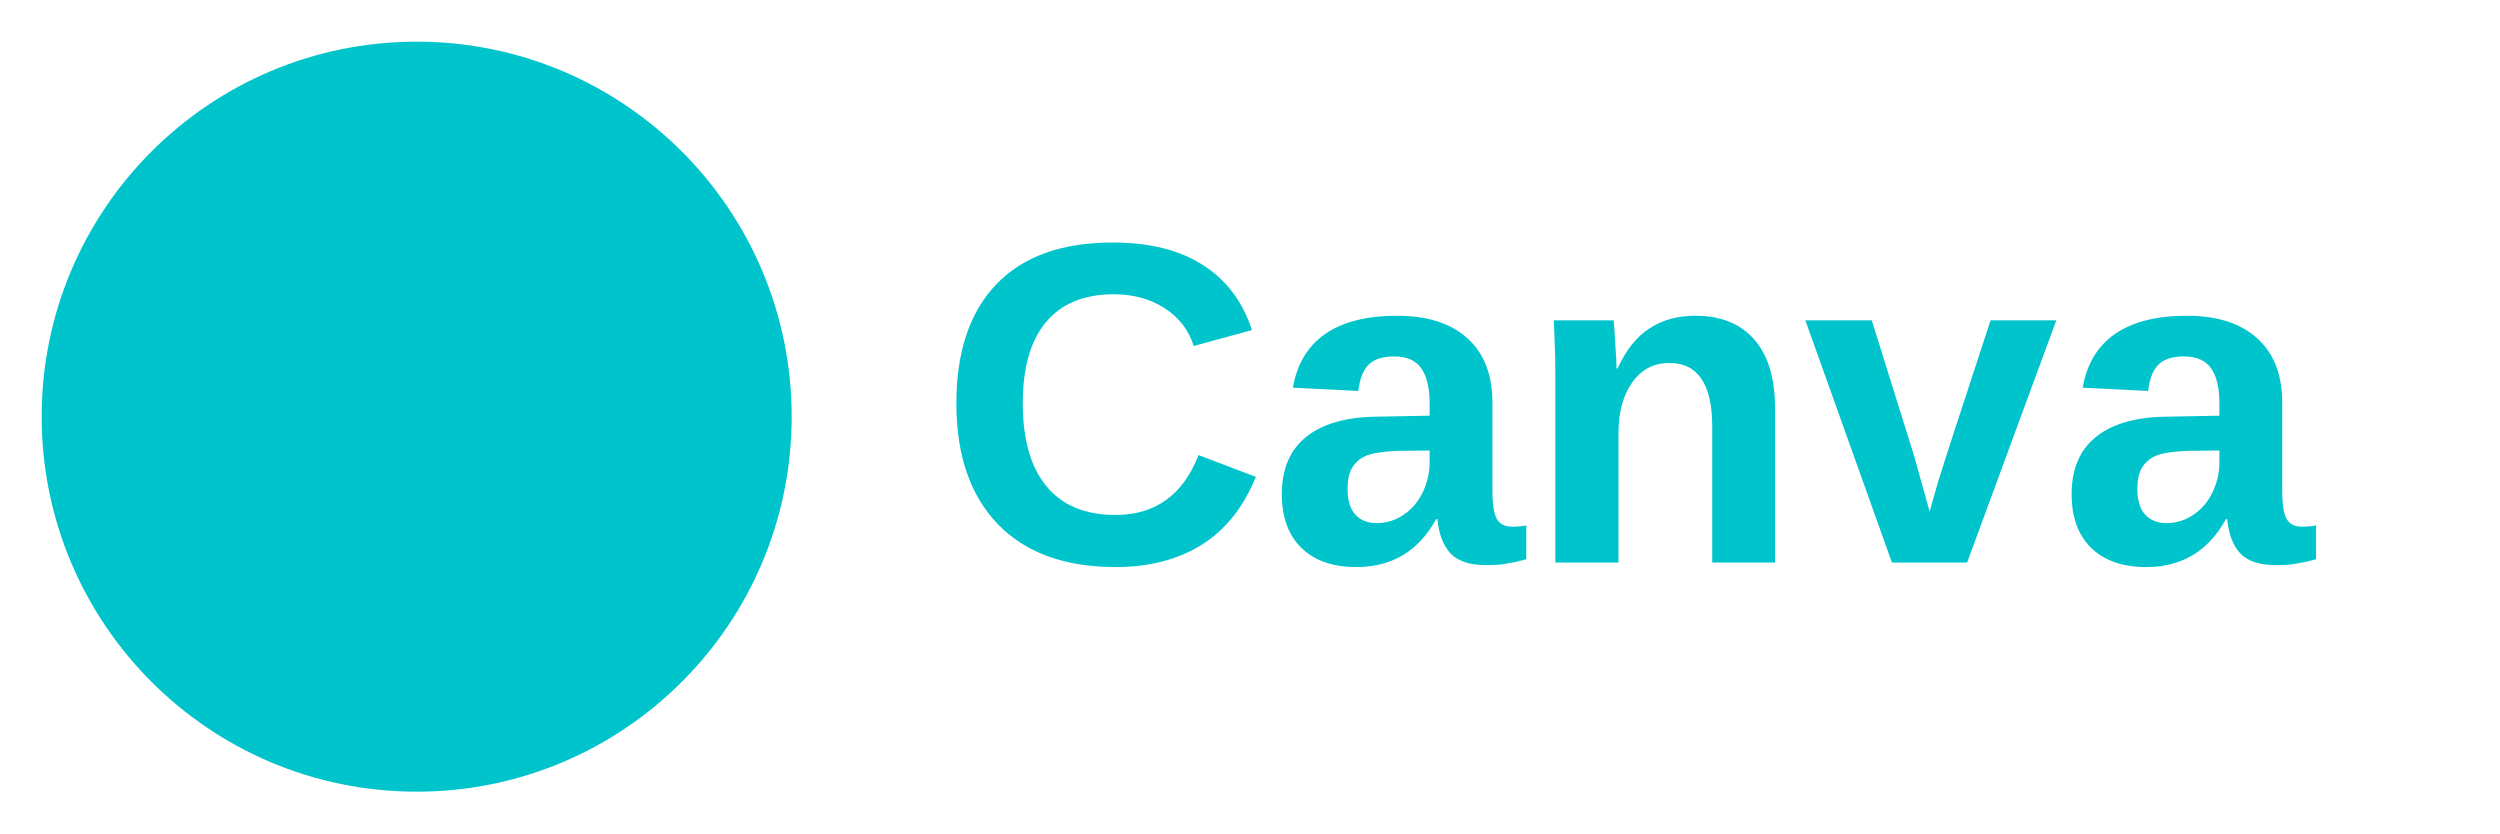
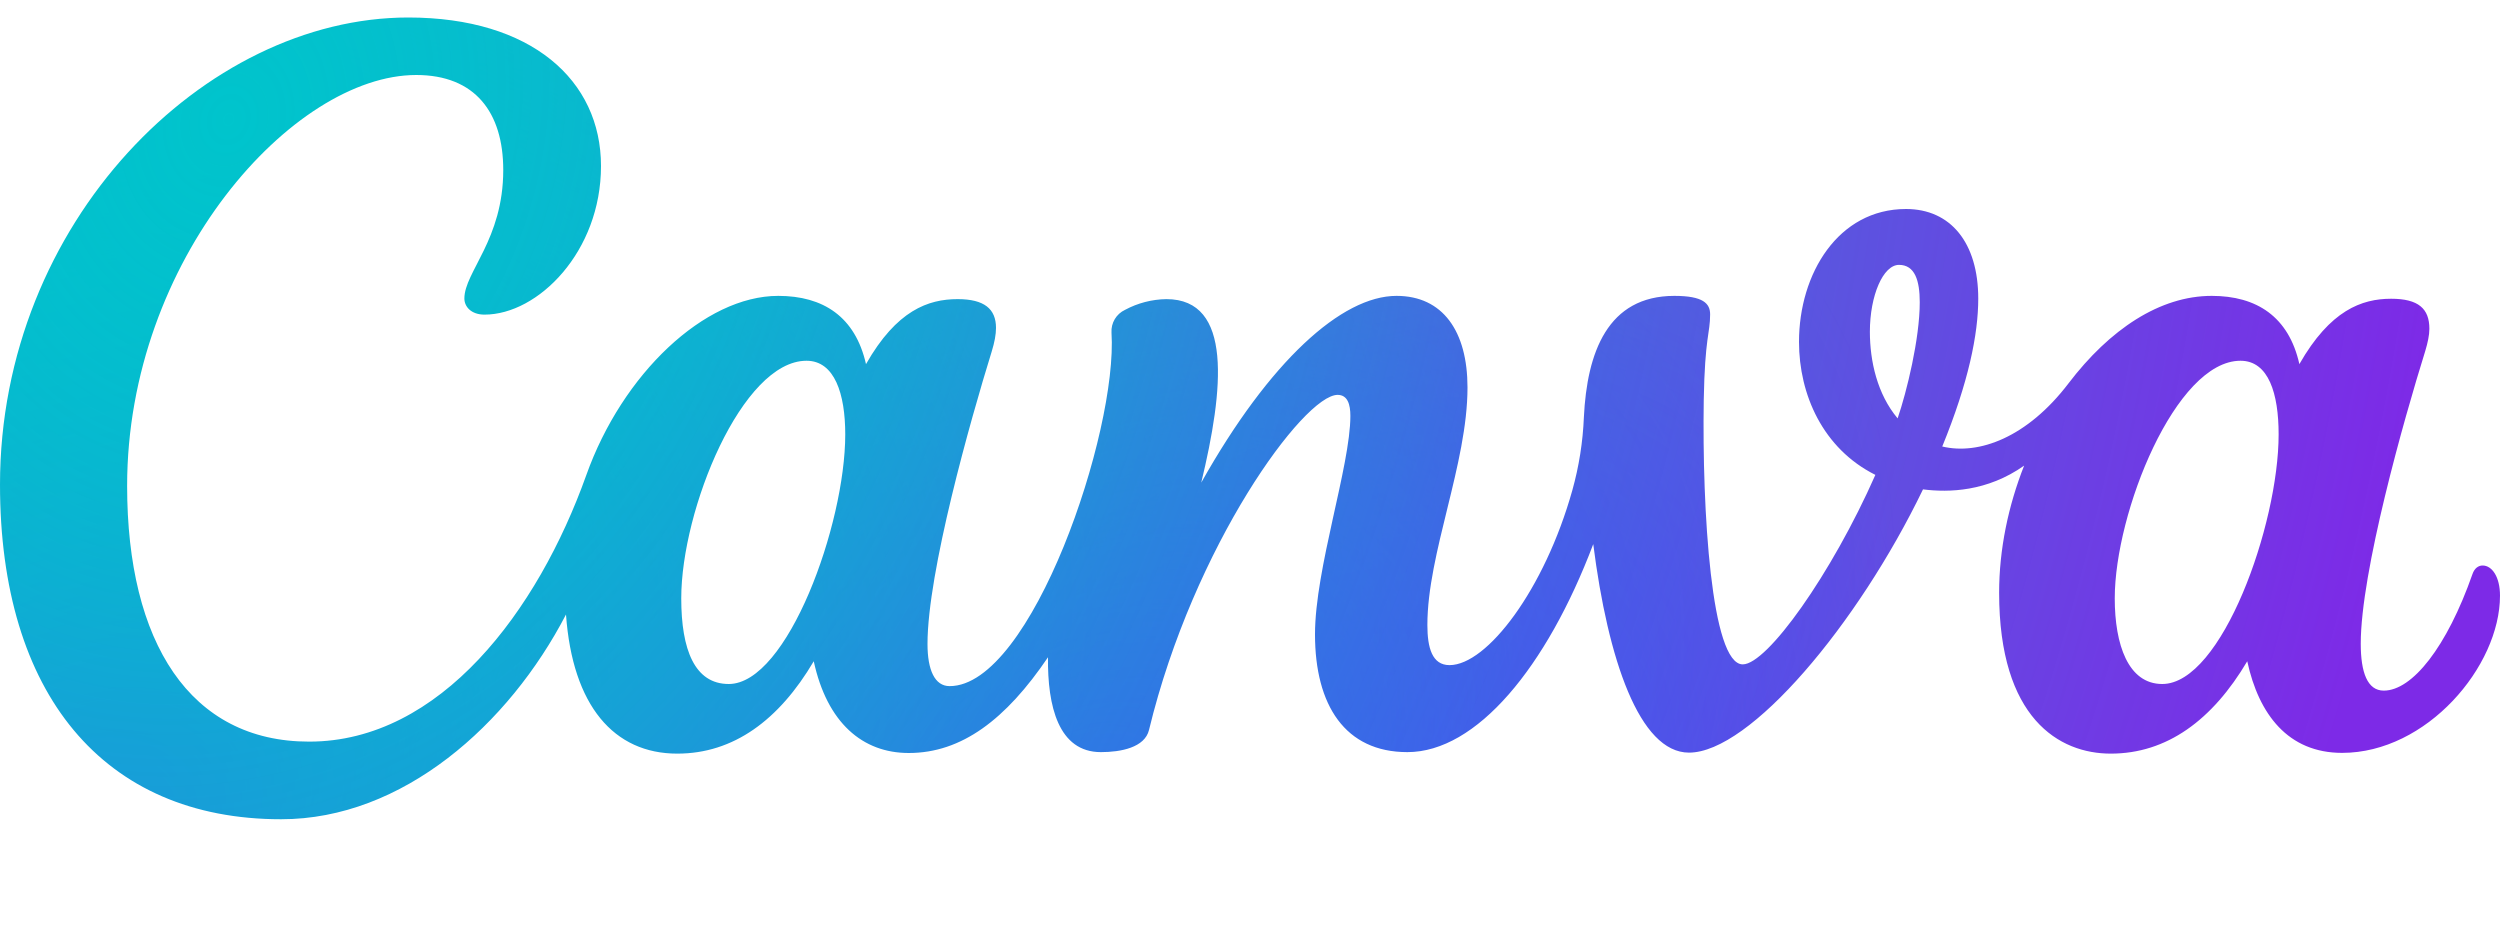
- <svg xmlns="http://www.w3.org/2000/svg" viewBox="0 0 120 40" fill="none">
-   <circle cx="20" cy="20" r="18" fill="#00C4CC" />
-   <text x="45" y="27" font-family="Arial, sans-serif" font-size="22" font-weight="600" fill="#00C4CC">Canva</text>
+ <svg xmlns="http://www.w3.org/2000/svg" width="80" height="30" viewBox="0 0 80 30">
+   <defs>
+     <radialGradient id="_2002046508__a" cx="0" cy="0" r="1" gradientTransform="matrix(16.80002 -17.28 11.48403 11.16504 40.96 29)" gradientUnits="userSpaceOnUse">
+       <stop stop-color="#6420FF" />
+       <stop offset="1" stop-color="#6420FF" stop-opacity="0" />
+     </radialGradient>
+     <radialGradient id="_2002046508__b" cx="0" cy="0" r="1" gradientTransform="matrix(46.71996 4.16 -3.31561 37.23688 1.92 17.64)" gradientUnits="userSpaceOnUse">
+       <stop offset=".25" stop-color="#00C4CC" />
+       <stop offset="1" stop-color="#00C4CC" stop-opacity="0" />
+     </radialGradient>
+     <radialGradient id="_2002046508__c" cx="0" cy="0" r="1" gradientTransform="rotate(-38.85 54.22 -35.3) scale(30.226 20.6676)" gradientUnits="userSpaceOnUse">
+       <stop stop-color="#6420FF" />
+       <stop offset="1" stop-color="#6420FF" stop-opacity="0" />
+     </radialGradient>
+     <radialGradient id="_2002046508__d" cx="0" cy="0" r="1" gradientTransform="matrix(31.32001 -15.36 10.50269 21.41566 2.28 26.2)" gradientUnits="userSpaceOnUse">
+       <stop stop-color="#6420FF" />
+       <stop offset="1" stop-color="#6420FF" stop-opacity="0" />
+     </radialGradient>
+     <radialGradient id="_2002046508__e" cx="0" cy="0" r="1" gradientTransform="matrix(67.99982 15.03996 -18.44596 83.39925 7.68 2.92)" gradientUnits="userSpaceOnUse">
+       <stop stop-color="#00C4CC" />
+       <stop offset="1" stop-color="#00C4CC" stop-opacity="0" />
+     </radialGradient>
+     <pattern id="_2002046508__f" width="1" height="1">
+       <path fill="#7D2AE7" d="M0 0h100v100H0z" />
+       <path fill="url(#_2002046508__a)" d="M0 0h100v100H0z" />
+       <path fill="url(#_2002046508__b)" d="M0 0h100v100H0z" />
+       <path fill="url(#_2002046508__c)" d="M0 0h100v100H0z" />
+       <path fill="url(#_2002046508__d)" d="M0 0h100v100H0z" />
+       <path fill="url(#_2002046508__e)" d="M0 0h100v100H0z" />
+     </pattern>
+   </defs>
+   <path fill="url(#_2002046508__f)" d="M79.444 18.096c-.136 0-.26.088-.324.272-.82 2.34-1.928 3.732-2.84 3.732-.524 0-.736-.584-.736-1.5 0-2.292 1.372-7.152 2.064-9.368.08-.268.132-.508.132-.712 0-.644-.352-.96-1.224-.96-.94 0-1.952.368-2.936 2.092-.34-1.52-1.368-2.184-2.804-2.184-1.66 0-3.264 1.068-4.584 2.8-1.32 1.732-2.872 2.3-4.04 2.02.84-2.056 1.152-3.592 1.152-4.732 0-1.788-.884-2.868-2.312-2.868-2.172 0-3.424 2.072-3.424 4.252 0 1.684.764 3.416 2.444 4.256-1.408 3.184-3.464 6.064-4.244 6.064-1.008 0-1.304-4.932-1.248-8.46.036-2.024.204-2.128.204-2.74 0-.352-.228-.592-1.144-.592-2.136 0-2.796 1.808-2.896 3.884a10.233 10.233 0 0 1-.368 2.332c-.892 3.184-2.732 5.6-3.932 5.6-.556 0-.708-.556-.708-1.284 0-2.292 1.284-5.156 1.284-7.6 0-1.796-.788-2.932-2.272-2.932-1.748 0-4.06 2.08-6.248 5.976.72-2.984 1.016-5.872-1.116-5.872A2.886 2.886 0 0 0 36 9.916a.752.752 0 0 0-.432.728c.204 3.176-2.56 11.312-5.18 11.312-.476 0-.708-.516-.708-1.348 0-2.296 1.368-7.144 2.056-9.364.088-.288.136-.536.136-.752 0-.608-.376-.92-1.228-.92-.936 0-1.952.356-2.932 2.08-.344-1.52-1.372-2.184-2.808-2.184-2.356 0-4.988 2.492-6.144 5.74-1.548 4.336-4.668 8.524-8.868 8.524-3.812 0-5.824-3.172-5.824-8.184C4.068 8.312 9.38 2.4 13.32 2.4c1.884 0 2.784 1.2 2.784 3.04 0 2.228-1.244 3.264-1.244 4.112 0 .26.216.516.644.516 1.712 0 3.728-2.012 3.728-4.756S17.004.56 13.064.56C6.552.56 0 7.112 0 15.508c0 6.68 3.296 10.708 8.996 10.708 3.888 0 7.284-3.024 9.116-6.552.208 2.924 1.536 4.452 3.56 4.452 1.8 0 3.256-1.072 4.368-2.956.428 1.972 1.564 2.936 3.04 2.936 1.692 0 3.108-1.072 4.456-3.064-.02 1.564.336 3.036 1.692 3.036.64 0 1.404-.148 1.54-.708 1.428-5.904 4.956-10.724 6.036-10.724.32 0 .408.308.408.672 0 1.604-1.132 4.892-1.132 6.992 0 2.268.964 3.768 2.956 3.768 2.208 0 4.452-2.704 5.948-6.656.468 3.692 1.48 6.672 3.064 6.672 1.944 0 5.396-4.092 7.488-8.424.82.104 2.052.076 3.236-.76-.504 1.276-.8 2.672-.8 4.068 0 4.02 1.92 5.148 3.572 5.148 1.796 0 3.252-1.072 4.368-2.956.368 1.7 1.308 2.932 3.036 2.932 2.704 0 5.052-2.764 5.052-5.032 0-.6-.256-.964-.556-.964zM23.32 21.888c-1.092 0-1.52-1.1-1.52-2.74 0-2.848 1.948-7.604 4.008-7.604.9 0 1.24 1.06 1.24 2.356 0 2.892-1.852 7.988-3.728 7.988zm37.404-8.5c-.652-.776-.888-1.832-.888-2.772 0-1.16.424-2.14.932-2.14s.664.5.664 1.196c0 1.164-.416 2.864-.708 3.716zm8.468 8.5c-1.092 0-1.52-1.264-1.52-2.74 0-2.748 1.948-7.604 4.024-7.604.9 0 1.22 1.052 1.22 2.356 0 2.892-1.82 7.988-3.724 7.988z" />
</svg>
